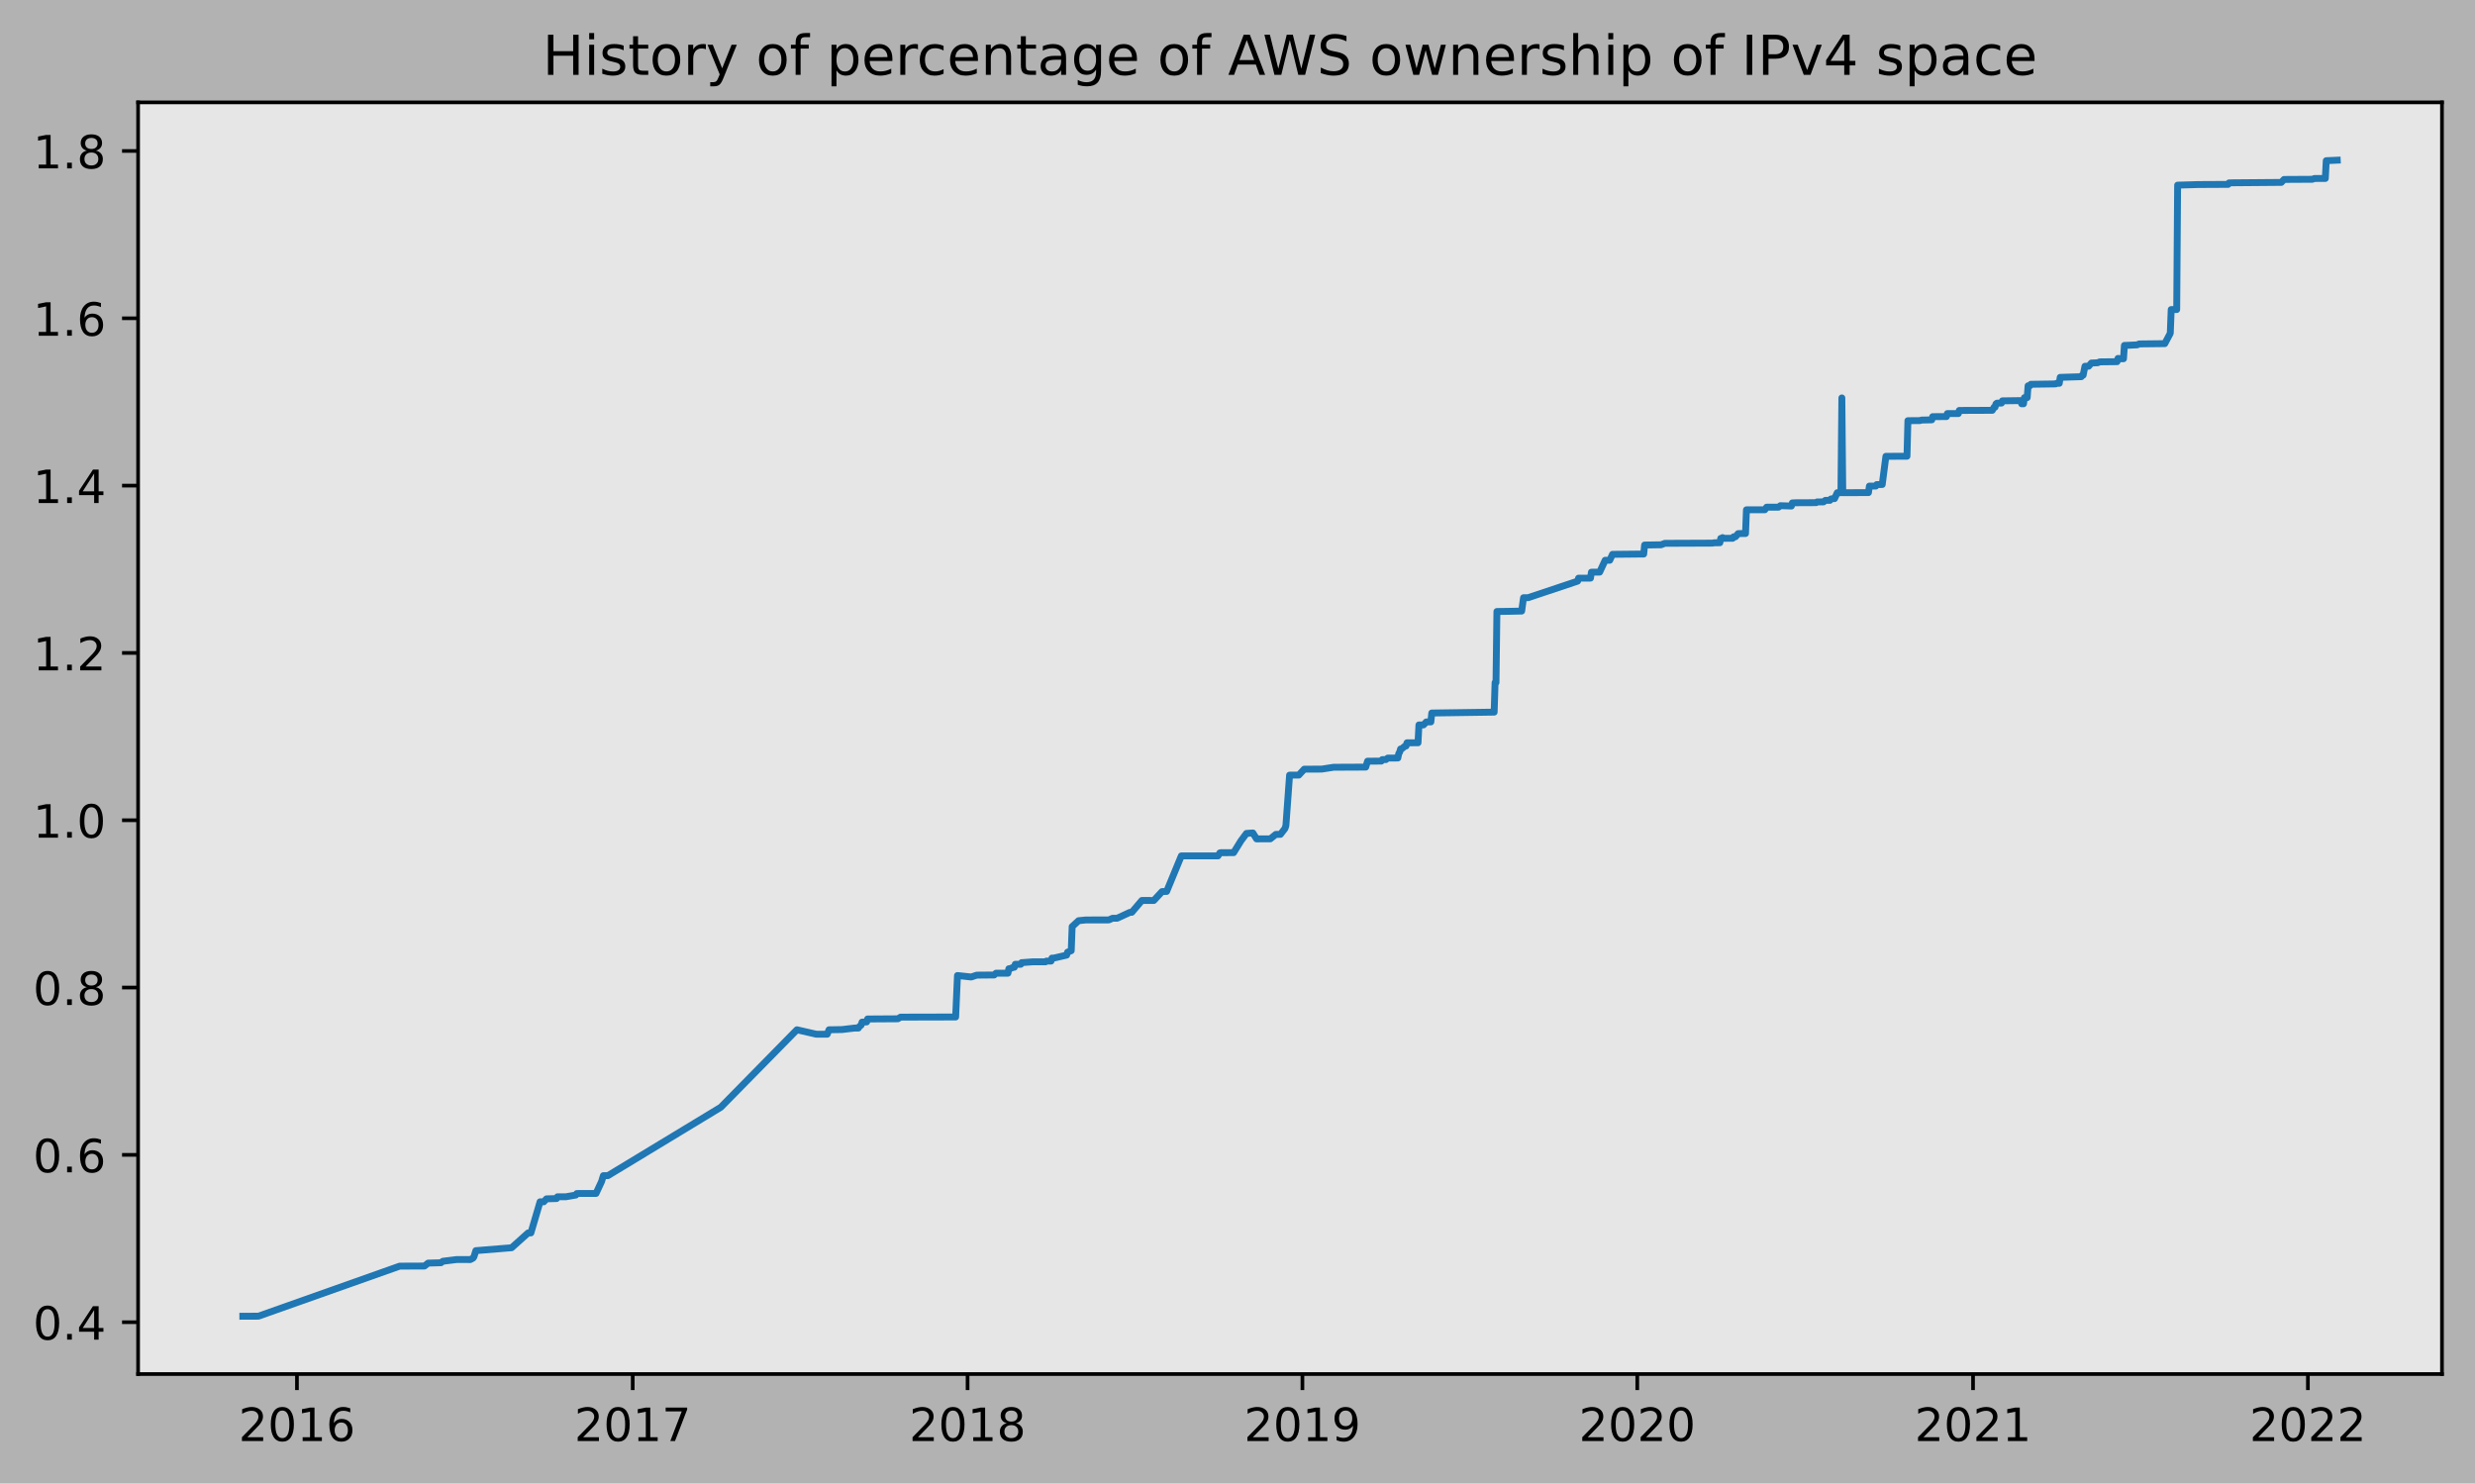
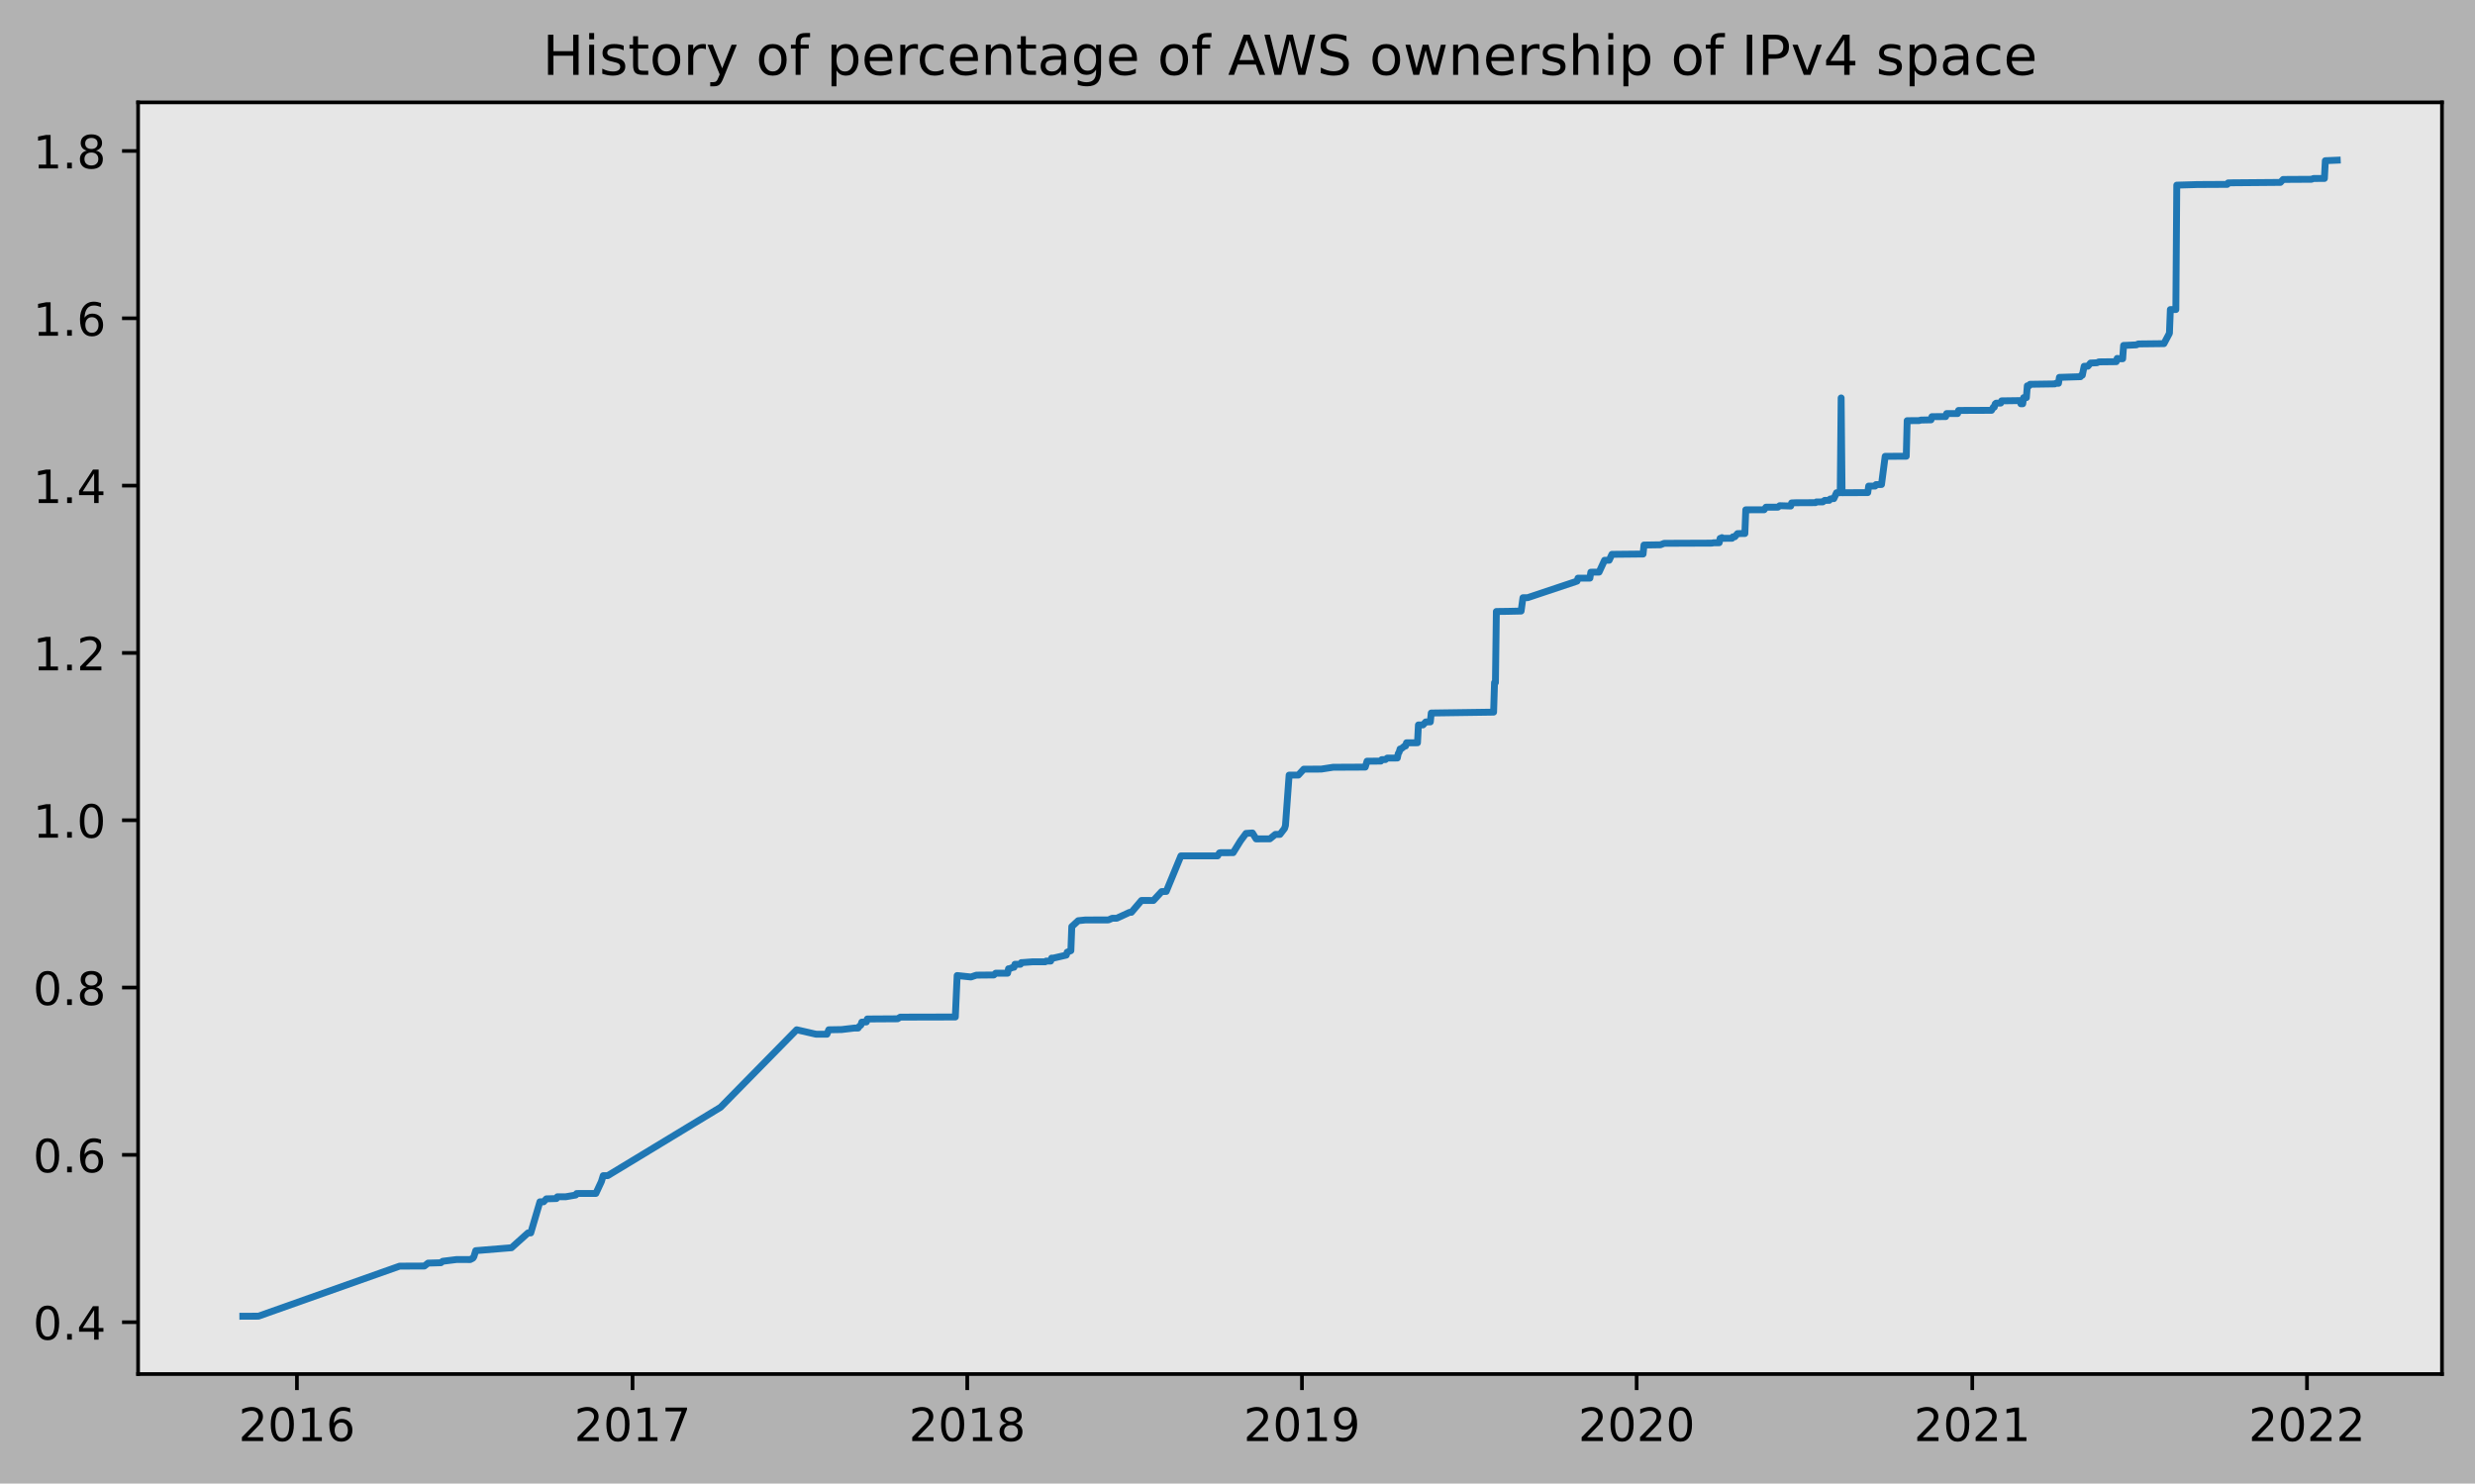
<svg xmlns="http://www.w3.org/2000/svg" xmlns:xlink="http://www.w3.org/1999/xlink" height="323.396pt" version="1.1" viewBox="0 0 539.503 323.396" width="539.503pt">
  <defs>
    <style type="text/css">
*{stroke-linecap:butt;stroke-linejoin:round;}
  </style>
  </defs>
  <g id="figure_1">
    <g id="patch_1">
      <path d="M 0 323.396  L 539.503 323.396  L 539.503 0  L 0 0  z " style="fill:#b2b2b2;" />
    </g>
    <g id="axes_1">
      <g id="patch_2">
        <path d="M 30.103 299.518  L 532.303 299.518  L 532.303 22.318  L 30.103 22.318  z " style="fill:#e6e6e6;" />
      </g>
      <g id="matplotlib.axis_1">
        <g id="xtick_1">
          <g id="line2d_1">
            <defs>
-               <path d="M 0 0  L 0 3.5  " id="m116f897935" style="stroke:#000000;stroke-width:0.8;" />
-             </defs>
-             <g>
-               <use style="stroke:#000000;stroke-width:0.8;" x="64.729" xlink:href="#m116f897935" y="299.518" />
+               <path d="M 0 0  L 0 3.5  " id="m116af96e5c" style="stroke:#000000;stroke-width:0.8;" />
+             </defs>
+             <g>
+               <use style="stroke:#000000;stroke-width:0.8;" x="64.724" xlink:href="#m116af96e5c" y="299.518" />
            </g>
          </g>
          <g id="text_1">
            <defs>
              <path d="M 19.188 8.297  L 53.609 8.297  L 53.609 0  L 7.328 0  L 7.328 8.297  Q 12.938 14.109 22.625 23.891  Q 32.328 33.688 34.812 36.531  Q 39.547 41.844 41.422 45.531  Q 43.312 49.219 43.312 52.781  Q 43.312 58.594 39.234 62.25  Q 35.156 65.922 28.609 65.922  Q 23.969 65.922 18.812 64.312  Q 13.672 62.703 7.812 59.422  L 7.812 69.391  Q 13.766 71.781 18.938 73  Q 24.125 74.219 28.422 74.219  Q 39.75 74.219 46.484 68.547  Q 53.219 62.891 53.219 53.422  Q 53.219 48.922 51.531 44.891  Q 49.859 40.875 45.406 35.406  Q 44.188 33.984 37.641 27.219  Q 31.109 20.453 19.188 8.297  z " id="DejaVuSans-50" />
              <path d="M 31.781 66.406  Q 24.172 66.406 20.328 58.906  Q 16.5 51.422 16.5 36.375  Q 16.5 21.391 20.328 13.891  Q 24.172 6.391 31.781 6.391  Q 39.453 6.391 43.281 13.891  Q 47.125 21.391 47.125 36.375  Q 47.125 51.422 43.281 58.906  Q 39.453 66.406 31.781 66.406  z M 31.781 74.219  Q 44.047 74.219 50.516 64.516  Q 56.984 54.828 56.984 36.375  Q 56.984 17.969 50.516 8.266  Q 44.047 -1.422 31.781 -1.422  Q 19.531 -1.422 13.062 8.266  Q 6.594 17.969 6.594 36.375  Q 6.594 54.828 13.062 64.516  Q 19.531 74.219 31.781 74.219  z " id="DejaVuSans-48" />
              <path d="M 12.406 8.297  L 28.516 8.297  L 28.516 63.922  L 10.984 60.406  L 10.984 69.391  L 28.422 72.906  L 38.281 72.906  L 38.281 8.297  L 54.391 8.297  L 54.391 0  L 12.406 0  z " id="DejaVuSans-49" />
              <path d="M 33.016 40.375  Q 26.375 40.375 22.484 35.828  Q 18.609 31.297 18.609 23.391  Q 18.609 15.531 22.484 10.953  Q 26.375 6.391 33.016 6.391  Q 39.656 6.391 43.531 10.953  Q 47.406 15.531 47.406 23.391  Q 47.406 31.297 43.531 35.828  Q 39.656 40.375 33.016 40.375  z M 52.594 71.297  L 52.594 62.312  Q 48.875 64.062 45.094 64.984  Q 41.312 65.922 37.594 65.922  Q 27.828 65.922 22.672 59.328  Q 17.531 52.734 16.797 39.406  Q 19.672 43.656 24.016 45.922  Q 28.375 48.188 33.594 48.188  Q 44.578 48.188 50.953 41.516  Q 57.328 34.859 57.328 23.391  Q 57.328 12.156 50.688 5.359  Q 44.047 -1.422 33.016 -1.422  Q 20.359 -1.422 13.672 8.266  Q 6.984 17.969 6.984 36.375  Q 6.984 53.656 15.188 63.938  Q 23.391 74.219 37.203 74.219  Q 40.922 74.219 44.703 73.484  Q 48.484 72.75 52.594 71.297  z " id="DejaVuSans-54" />
            </defs>
-             <g transform="translate(52.00399 314.1166)scale(0.1 -0.1)">
+             <g transform="translate(51.99882 314.1166)scale(0.1 -0.1)">
              <use xlink:href="#DejaVuSans-50" />
              <use x="63.623" xlink:href="#DejaVuSans-48" />
              <use x="127.246" xlink:href="#DejaVuSans-49" />
              <use x="190.869" xlink:href="#DejaVuSans-54" />
            </g>
          </g>
        </g>
        <g id="xtick_2">
          <g id="line2d_2">
            <g>
-               <use style="stroke:#000000;stroke-width:0.8;" x="137.92" xlink:href="#m116f897935" y="299.518" />
+               <use style="stroke:#000000;stroke-width:0.8;" x="137.883" xlink:href="#m116af96e5c" y="299.518" />
            </g>
          </g>
          <g id="text_2">
            <defs>
              <path d="M 8.203 72.906  L 55.078 72.906  L 55.078 68.703  L 28.609 0  L 18.312 0  L 43.219 64.594  L 8.203 64.594  z " id="DejaVuSans-55" />
            </defs>
-             <g transform="translate(125.1952 314.1166)scale(0.1 -0.1)">
+             <g transform="translate(125.158 314.1166)scale(0.1 -0.1)">
              <use xlink:href="#DejaVuSans-50" />
              <use x="63.623" xlink:href="#DejaVuSans-48" />
              <use x="127.246" xlink:href="#DejaVuSans-49" />
              <use x="190.869" xlink:href="#DejaVuSans-55" />
            </g>
          </g>
        </g>
        <g id="xtick_3">
          <g id="line2d_3">
            <g>
-               <use style="stroke:#000000;stroke-width:0.8;" x="210.912" xlink:href="#m116f897935" y="299.518" />
+               <use style="stroke:#000000;stroke-width:0.8;" x="210.842" xlink:href="#m116af96e5c" y="299.518" />
            </g>
          </g>
          <g id="text_3">
            <defs>
              <path d="M 31.781 34.625  Q 24.75 34.625 20.719 30.859  Q 16.703 27.094 16.703 20.516  Q 16.703 13.922 20.719 10.156  Q 24.75 6.391 31.781 6.391  Q 38.812 6.391 42.859 10.172  Q 46.922 13.969 46.922 20.516  Q 46.922 27.094 42.891 30.859  Q 38.875 34.625 31.781 34.625  z M 21.922 38.812  Q 15.578 40.375 12.031 44.719  Q 8.5 49.078 8.5 55.328  Q 8.5 64.062 14.719 69.141  Q 20.953 74.219 31.781 74.219  Q 42.672 74.219 48.875 69.141  Q 55.078 64.062 55.078 55.328  Q 55.078 49.078 51.531 44.719  Q 48 40.375 41.703 38.812  Q 48.828 37.156 52.797 32.312  Q 56.781 27.484 56.781 20.516  Q 56.781 9.906 50.312 4.234  Q 43.844 -1.422 31.781 -1.422  Q 19.734 -1.422 13.25 4.234  Q 6.781 9.906 6.781 20.516  Q 6.781 27.484 10.781 32.312  Q 14.797 37.156 21.922 38.812  z M 18.312 54.391  Q 18.312 48.734 21.844 45.562  Q 25.391 42.391 31.781 42.391  Q 38.141 42.391 41.719 45.562  Q 45.312 48.734 45.312 54.391  Q 45.312 60.062 41.719 63.234  Q 38.141 66.406 31.781 66.406  Q 25.391 66.406 21.844 63.234  Q 18.312 60.062 18.312 54.391  z " id="DejaVuSans-56" />
            </defs>
-             <g transform="translate(198.1865 314.1166)scale(0.1 -0.1)">
+             <g transform="translate(198.1174 314.1166)scale(0.1 -0.1)">
              <use xlink:href="#DejaVuSans-50" />
              <use x="63.623" xlink:href="#DejaVuSans-48" />
              <use x="127.246" xlink:href="#DejaVuSans-49" />
              <use x="190.869" xlink:href="#DejaVuSans-56" />
            </g>
          </g>
        </g>
        <g id="xtick_4">
          <g id="line2d_4">
            <g>
-               <use style="stroke:#000000;stroke-width:0.8;" x="283.903" xlink:href="#m116f897935" y="299.518" />
+               <use style="stroke:#000000;stroke-width:0.8;" x="283.802" xlink:href="#m116af96e5c" y="299.518" />
            </g>
          </g>
          <g id="text_4">
            <defs>
              <path d="M 10.984 1.516  L 10.984 10.5  Q 14.703 8.734 18.5 7.812  Q 22.312 6.891 25.984 6.891  Q 35.75 6.891 40.891 13.453  Q 46.047 20.016 46.781 33.406  Q 43.953 29.203 39.594 26.953  Q 35.25 24.703 29.984 24.703  Q 19.047 24.703 12.672 31.312  Q 6.297 37.938 6.297 49.422  Q 6.297 60.641 12.938 67.422  Q 19.578 74.219 30.609 74.219  Q 43.266 74.219 49.922 64.516  Q 56.594 54.828 56.594 36.375  Q 56.594 19.141 48.406 8.859  Q 40.234 -1.422 26.422 -1.422  Q 22.703 -1.422 18.891 -0.688  Q 15.094 0.047 10.984 1.516  z M 30.609 32.422  Q 37.25 32.422 41.125 36.953  Q 45.016 41.5 45.016 49.422  Q 45.016 57.281 41.125 61.844  Q 37.25 66.406 30.609 66.406  Q 23.969 66.406 20.094 61.844  Q 16.219 57.281 16.219 49.422  Q 16.219 41.5 20.094 36.953  Q 23.969 32.422 30.609 32.422  z " id="DejaVuSans-57" />
            </defs>
-             <g transform="translate(271.1778 314.1166)scale(0.1 -0.1)">
+             <g transform="translate(271.0767 314.1166)scale(0.1 -0.1)">
              <use xlink:href="#DejaVuSans-50" />
              <use x="63.623" xlink:href="#DejaVuSans-48" />
              <use x="127.246" xlink:href="#DejaVuSans-49" />
              <use x="190.869" xlink:href="#DejaVuSans-57" />
            </g>
          </g>
        </g>
        <g id="xtick_5">
          <g id="line2d_5">
            <g>
-               <use style="stroke:#000000;stroke-width:0.8;" x="356.894" xlink:href="#m116f897935" y="299.518" />
+               <use style="stroke:#000000;stroke-width:0.8;" x="356.761" xlink:href="#m116af96e5c" y="299.518" />
            </g>
          </g>
          <g id="text_5">
-             <g transform="translate(344.1691 314.1166)scale(0.1 -0.1)">
+             <g transform="translate(344.036 314.1166)scale(0.1 -0.1)">
              <use xlink:href="#DejaVuSans-50" />
              <use x="63.623" xlink:href="#DejaVuSans-48" />
              <use x="127.246" xlink:href="#DejaVuSans-50" />
              <use x="190.869" xlink:href="#DejaVuSans-48" />
            </g>
          </g>
        </g>
        <g id="xtick_6">
          <g id="line2d_6">
            <g>
-               <use style="stroke:#000000;stroke-width:0.8;" x="430.085" xlink:href="#m116f897935" y="299.518" />
+               <use style="stroke:#000000;stroke-width:0.8;" x="429.92" xlink:href="#m116af96e5c" y="299.518" />
            </g>
          </g>
          <g id="text_6">
-             <g transform="translate(417.3603 314.1166)scale(0.1 -0.1)">
+             <g transform="translate(417.1952 314.1166)scale(0.1 -0.1)">
              <use xlink:href="#DejaVuSans-50" />
              <use x="63.623" xlink:href="#DejaVuSans-48" />
              <use x="127.246" xlink:href="#DejaVuSans-50" />
              <use x="190.869" xlink:href="#DejaVuSans-49" />
            </g>
          </g>
        </g>
        <g id="xtick_7">
          <g id="line2d_7">
            <g>
-               <use style="stroke:#000000;stroke-width:0.8;" x="503.077" xlink:href="#m116f897935" y="299.518" />
+               <use style="stroke:#000000;stroke-width:0.8;" x="502.88" xlink:href="#m116af96e5c" y="299.518" />
            </g>
          </g>
          <g id="text_7">
-             <g transform="translate(490.3516 314.1166)scale(0.1 -0.1)">
+             <g transform="translate(490.1545 314.1166)scale(0.1 -0.1)">
              <use xlink:href="#DejaVuSans-50" />
              <use x="63.623" xlink:href="#DejaVuSans-48" />
              <use x="127.246" xlink:href="#DejaVuSans-50" />
              <use x="190.869" xlink:href="#DejaVuSans-50" />
            </g>
          </g>
        </g>
      </g>
      <g id="matplotlib.axis_2">
        <g id="ytick_1">
          <g id="line2d_8">
            <defs>
-               <path d="M 0 0  L -3.5 0  " id="m9286a650ce" style="stroke:#000000;stroke-width:0.8;" />
-             </defs>
-             <g>
-               <use style="stroke:#000000;stroke-width:0.8;" x="30.103" xlink:href="#m9286a650ce" y="288.216" />
+               <path d="M 0 0  L -3.5 0  " id="mcc2d90213b" style="stroke:#000000;stroke-width:0.8;" />
+             </defs>
+             <g>
+               <use style="stroke:#000000;stroke-width:0.8;" x="30.103" xlink:href="#mcc2d90213b" y="288.216" />
            </g>
          </g>
          <g id="text_8">
            <defs>
              <path d="M 10.688 12.406  L 21 12.406  L 21 0  L 10.688 0  z " id="DejaVuSans-46" />
              <path d="M 37.797 64.312  L 12.891 25.391  L 37.797 25.391  z M 35.203 72.906  L 47.609 72.906  L 47.609 25.391  L 58.016 25.391  L 58.016 17.188  L 47.609 17.188  L 47.609 0  L 37.797 0  L 37.797 17.188  L 4.891 17.188  L 4.891 26.703  z " id="DejaVuSans-52" />
            </defs>
            <g transform="translate(7.2 292.0153)scale(0.1 -0.1)">
              <use xlink:href="#DejaVuSans-48" />
              <use x="63.623" xlink:href="#DejaVuSans-46" />
              <use x="95.41" xlink:href="#DejaVuSans-52" />
            </g>
          </g>
        </g>
        <g id="ytick_2">
          <g id="line2d_9">
            <g>
-               <use style="stroke:#000000;stroke-width:0.8;" x="30.103" xlink:href="#m9286a650ce" y="251.744" />
+               <use style="stroke:#000000;stroke-width:0.8;" x="30.103" xlink:href="#mcc2d90213b" y="251.744" />
            </g>
          </g>
          <g id="text_9">
-             <g transform="translate(7.2 255.5428)scale(0.1 -0.1)">
+             <g transform="translate(7.2 255.5429)scale(0.1 -0.1)">
              <use xlink:href="#DejaVuSans-48" />
              <use x="63.623" xlink:href="#DejaVuSans-46" />
              <use x="95.41" xlink:href="#DejaVuSans-54" />
            </g>
          </g>
        </g>
        <g id="ytick_3">
          <g id="line2d_10">
            <g>
-               <use style="stroke:#000000;stroke-width:0.8;" x="30.103" xlink:href="#m9286a650ce" y="215.271" />
+               <use style="stroke:#000000;stroke-width:0.8;" x="30.103" xlink:href="#mcc2d90213b" y="215.271" />
            </g>
          </g>
          <g id="text_10">
-             <g transform="translate(7.2 219.0702)scale(0.1 -0.1)">
+             <g transform="translate(7.2 219.0706)scale(0.1 -0.1)">
              <use xlink:href="#DejaVuSans-48" />
              <use x="63.623" xlink:href="#DejaVuSans-46" />
              <use x="95.41" xlink:href="#DejaVuSans-56" />
            </g>
          </g>
        </g>
        <g id="ytick_4">
          <g id="line2d_11">
            <g>
-               <use style="stroke:#000000;stroke-width:0.8;" x="30.103" xlink:href="#m9286a650ce" y="178.798" />
+               <use style="stroke:#000000;stroke-width:0.8;" x="30.103" xlink:href="#mcc2d90213b" y="178.799" />
            </g>
          </g>
          <g id="text_11">
-             <g transform="translate(7.2 182.5976)scale(0.1 -0.1)">
+             <g transform="translate(7.2 182.5982)scale(0.1 -0.1)">
              <use xlink:href="#DejaVuSans-49" />
              <use x="63.623" xlink:href="#DejaVuSans-46" />
              <use x="95.41" xlink:href="#DejaVuSans-48" />
            </g>
          </g>
        </g>
        <g id="ytick_5">
          <g id="line2d_12">
            <g>
-               <use style="stroke:#000000;stroke-width:0.8;" x="30.103" xlink:href="#m9286a650ce" y="142.326" />
+               <use style="stroke:#000000;stroke-width:0.8;" x="30.103" xlink:href="#mcc2d90213b" y="142.327" />
            </g>
          </g>
          <g id="text_12">
-             <g transform="translate(7.2 146.1251)scale(0.1 -0.1)">
+             <g transform="translate(7.2 146.1258)scale(0.1 -0.1)">
              <use xlink:href="#DejaVuSans-49" />
              <use x="63.623" xlink:href="#DejaVuSans-46" />
              <use x="95.41" xlink:href="#DejaVuSans-50" />
            </g>
          </g>
        </g>
        <g id="ytick_6">
          <g id="line2d_13">
            <g>
-               <use style="stroke:#000000;stroke-width:0.8;" x="30.103" xlink:href="#m9286a650ce" y="105.853" />
+               <use style="stroke:#000000;stroke-width:0.8;" x="30.103" xlink:href="#mcc2d90213b" y="105.854" />
            </g>
          </g>
          <g id="text_13">
-             <g transform="translate(7.2 109.6525)scale(0.1 -0.1)">
+             <g transform="translate(7.2 109.6534)scale(0.1 -0.1)">
              <use xlink:href="#DejaVuSans-49" />
              <use x="63.623" xlink:href="#DejaVuSans-46" />
              <use x="95.41" xlink:href="#DejaVuSans-52" />
            </g>
          </g>
        </g>
        <g id="ytick_7">
          <g id="line2d_14">
            <g>
-               <use style="stroke:#000000;stroke-width:0.8;" x="30.103" xlink:href="#m9286a650ce" y="69.381" />
+               <use style="stroke:#000000;stroke-width:0.8;" x="30.103" xlink:href="#mcc2d90213b" y="69.382" />
            </g>
          </g>
          <g id="text_14">
-             <g transform="translate(7.2 73.17994)scale(0.1 -0.1)">
+             <g transform="translate(7.2 73.18103)scale(0.1 -0.1)">
              <use xlink:href="#DejaVuSans-49" />
              <use x="63.623" xlink:href="#DejaVuSans-46" />
              <use x="95.41" xlink:href="#DejaVuSans-54" />
            </g>
          </g>
        </g>
        <g id="ytick_8">
          <g id="line2d_15">
            <g>
-               <use style="stroke:#000000;stroke-width:0.8;" x="30.103" xlink:href="#m9286a650ce" y="32.908" />
+               <use style="stroke:#000000;stroke-width:0.8;" x="30.103" xlink:href="#mcc2d90213b" y="32.909" />
            </g>
          </g>
          <g id="text_15">
-             <g transform="translate(7.2 36.70738)scale(0.1 -0.1)">
+             <g transform="translate(7.2 36.70865)scale(0.1 -0.1)">
              <use xlink:href="#DejaVuSans-49" />
              <use x="63.623" xlink:href="#DejaVuSans-46" />
              <use x="95.41" xlink:href="#DejaVuSans-56" />
            </g>
          </g>
        </g>
      </g>
      <g id="line2d_16">
-         <path clip-path="url(#p55eb46fde9)" d="M 52.93 286.918  L 56.33 286.904  L 87.126 275.995  L 92.526 275.972  L 93.326 275.336  L 96.125 275.255  L 96.525 274.934  L 99.525 274.559  L 102.524 274.562  L 103.124 274.239  L 103.324 273.916  L 103.724 272.62  L 111.523 271.985  L 115.123 268.756  L 115.723 268.753  L 117.723 261.974  L 118.523 261.974  L 119.122 261.328  L 121.322 261.264  L 121.522 260.878  L 123.322 260.878  L 125.522 260.498  L 125.722 260.176  L 126.122 260.16  L 129.921 260.149  L 131.121 257.567  L 131.521 256.275  L 132.521 256.265  L 157.118 241.364  L 173.716 224.47  L 177.915 225.435  L 180.315 225.442  L 180.715 224.473  L 183.515 224.426  L 186.314 224.096  L 187.114 224.096  L 187.314 223.773  L 187.714 223.45  L 187.914 222.805  L 188.914 222.764  L 189.114 222.119  L 195.713 222.077  L 196.313 221.714  L 208.312 221.684  L 208.712 212.645  L 211.711 212.968  L 212.911 212.563  L 216.711 212.528  L 217.111 212.139  L 219.71 212.14  L 219.91 211.172  L 220.11 211.169  L 220.91 210.845  L 221.11 210.844  L 221.31 210.198  L 222.51 210.197  L 222.71 209.827  L 222.91 209.826  L 225.11 209.66  L 227.909 209.659  L 228.109 209.498  L 229.109 209.497  L 229.309 208.851  L 229.709 208.846  L 232.509 208.2  L 232.709 207.554  L 233.509 207.232  L 233.709 201.986  L 235.109 200.695  L 236.708 200.533  L 241.708 200.527  L 242.508 200.164  L 243.508 200.164  L 246.307 198.872  L 246.707 198.869  L 248.907 196.285  L 251.507 196.289  L 253.306 194.346  L 254.306 194.32  L 257.506 186.57  L 265.505 186.566  L 265.905 185.92  L 266.105 185.869  L 268.905 185.866  L 270.504 183.283  L 271.704 181.669  L 273.104 181.572  L 273.904 182.863  L 276.904 182.852  L 278.103 181.883  L 279.103 181.882  L 280.103 180.591  L 280.303 179.94  L 281.103 168.965  L 283.103 168.96  L 284.303 167.663  L 288.102 167.652  L 290.702 167.248  L 297.701 167.216  L 298.101 165.923  L 301.101 165.909  L 301.301 165.586  L 302.101 165.575  L 302.501 165.252  L 304.7 165.234  L 304.9 164.266  L 305.1 163.943  L 305.3 163.262  L 305.5 163.261  L 306.3 162.615  L 306.5 162.615  L 306.7 161.916  L 309.1 161.912  L 309.3 158.023  L 310.3 158.017  L 310.9 157.37  L 311.899 157.364  L 312.099 155.425  L 325.698 155.23  L 325.898 148.789  L 326.098 148.789  L 326.298 133.294  L 328.697 133.265  L 331.697 133.199  L 332.097 130.294  L 333.097 130.288  L 343.896 126.676  L 344.096 126.03  L 346.695 126.02  L 346.895 124.729  L 348.695 124.712  L 349.895 122.129  L 350.895 122.128  L 351.495 120.837  L 357.094 120.779  L 358.294 120.774  L 358.494 118.808  L 362.093 118.752  L 362.893 118.435  L 373.292 118.392  L 373.692 118.311  L 374.892 118.306  L 375.092 117.358  L 375.292 117.358  L 375.492 117.189  L 375.692 117.347  L 377.692 117.335  L 377.892 117.013  L 378.292 117.012  L 378.891 116.314  L 380.491 116.298  L 380.691 111.13  L 384.691 111.121  L 385.091 110.556  L 387.69 110.554  L 388.09 110.231  L 390.49 110.307  L 390.69 109.626  L 391.49 109.592  L 395.889 109.571  L 396.089 109.409  L 397.489 109.403  L 397.889 109.072  L 398.889 109.068  L 399.089 108.775  L 399.489 108.695  L 399.889 108.695  L 400.489 107.403  L 401.289 107.403  L 401.489 86.742  L 401.689 107.402  L 407.288 107.378  L 407.488 105.958  L 408.888 105.957  L 409.088 105.633  L 410.288 105.615  L 411.088 99.472  L 415.687 99.449  L 415.887 91.701  L 418.487 91.679  L 418.887 91.564  L 421.086 91.517  L 421.286 90.821  L 424.286 90.809  L 424.486 90.152  L 426.886 90.148  L 427.086 89.47  L 434.285 89.44  L 434.685 88.749  L 434.885 88.749  L 435.085 88.047  L 435.285 87.883  L 436.285 87.864  L 436.485 87.38  L 440.484 87.325  L 440.684 88.021  L 441.084 88.018  L 441.284 86.679  L 441.884 86.679  L 442.084 84.097  L 442.484 84.094  L 442.684 83.767  L 448.083 83.688  L 448.283 83.559  L 448.883 83.558  L 449.083 82.256  L 453.683 82.113  L 453.882 81.789  L 454.082 81.788  L 454.482 79.841  L 455.282 79.831  L 455.882 79.135  L 457.282 79.073  L 457.682 78.88  L 461.482 78.838  L 461.682 78.127  L 462.281 78.205  L 462.881 78.2  L 463.081 75.294  L 463.681 75.276  L 465.881 75.173  L 466.281 74.971  L 471.88 74.906  L 473.08 72.642  L 473.28 67.477  L 474.48 67.476  L 474.68 40.358  L 478.28 40.254  L 479.079 40.226  L 484.679 40.196  L 485.679 40.194  L 485.879 39.871  L 486.879 39.845  L 496.677 39.765  L 497.277 39.761  L 497.877 39.116  L 504.076 39.08  L 504.476 38.909  L 506.876 38.901  L 507.076 35.027  L 509.476 34.918  L 509.476 34.918  " style="fill:none;stroke:#1f77b4;stroke-linecap:square;stroke-width:1.5;" />
+         <path clip-path="url(#pf4baca021c)" d="M 52.93 286.918  L 56.329 286.904  L 87.111 275.996  L 92.508 275.972  L 93.308 275.336  L 96.106 275.255  L 96.506 274.934  L 99.504 274.559  L 102.503 274.562  L 103.102 274.239  L 103.302 273.916  L 103.702 272.62  L 111.498 271.985  L 115.096 268.756  L 115.695 268.753  L 117.694 261.974  L 118.494 261.974  L 119.094 261.328  L 121.292 261.264  L 121.492 260.878  L 123.291 260.878  L 125.49 260.499  L 125.69 260.176  L 126.09 260.161  L 129.887 260.149  L 131.087 257.567  L 131.487 256.276  L 132.486 256.265  L 157.072 241.364  L 173.663 224.471  L 177.861 225.435  L 180.259 225.442  L 180.659 224.474  L 183.458 224.426  L 186.256 224.096  L 187.056 224.096  L 187.256 223.773  L 187.655 223.451  L 187.855 222.805  L 188.855 222.765  L 189.055 222.119  L 195.651 222.077  L 196.25 221.714  L 208.244 221.684  L 208.644 212.645  L 211.642 212.968  L 212.841 212.563  L 216.639 212.528  L 217.039 212.14  L 219.637 212.141  L 219.837 211.172  L 220.037 211.17  L 220.837 210.845  L 221.037 210.844  L 221.237 210.199  L 222.436 210.197  L 222.636 209.828  L 222.836 209.826  L 225.034 209.661  L 227.833 209.66  L 228.033 209.498  L 229.032 209.497  L 229.232 208.851  L 229.632 208.846  L 232.43 208.2  L 232.63 207.555  L 233.43 207.232  L 233.63 201.986  L 235.029 200.695  L 236.628 200.534  L 241.625 200.527  L 242.425 200.164  L 243.424 200.164  L 246.223 198.873  L 246.622 198.869  L 248.821 196.285  L 251.42 196.289  L 253.219 194.347  L 254.218 194.32  L 257.416 186.57  L 265.412 186.566  L 265.812 185.92  L 266.012 185.87  L 268.81 185.866  L 270.409 183.284  L 271.608 181.67  L 273.008 181.573  L 273.807 182.864  L 276.806 182.852  L 278.005 181.884  L 279.004 181.883  L 280.004 180.591  L 280.204 179.941  L 281.003 168.965  L 283.002 168.96  L 284.201 167.664  L 287.999 167.652  L 290.598 167.249  L 297.594 167.216  L 297.994 165.924  L 300.992 165.909  L 301.192 165.587  L 301.992 165.575  L 302.391 165.253  L 304.59 165.235  L 304.79 164.266  L 304.99 163.944  L 305.19 163.263  L 305.39 163.261  L 306.189 162.616  L 306.389 162.616  L 306.589 161.916  L 308.988 161.913  L 309.188 158.024  L 310.187 158.017  L 310.787 157.37  L 311.786 157.365  L 311.986 155.425  L 325.578 155.231  L 325.778 148.79  L 325.978 148.79  L 326.178 133.295  L 328.577 133.265  L 331.575 133.2  L 331.975 130.295  L 332.974 130.288  L 343.768 126.677  L 343.968 126.031  L 346.567 126.021  L 346.767 124.73  L 348.566 124.712  L 349.765 122.13  L 350.764 122.129  L 351.364 120.837  L 356.961 120.78  L 358.16 120.775  L 358.36 118.809  L 361.958 118.753  L 362.758 118.435  L 373.152 118.393  L 373.552 118.312  L 374.751 118.307  L 374.951 117.359  L 375.151 117.359  L 375.351 117.189  L 375.551 117.348  L 377.549 117.335  L 377.749 117.014  L 378.149 117.013  L 378.749 116.315  L 380.348 116.298  L 380.548 111.131  L 384.546 111.122  L 384.945 110.557  L 387.544 110.555  L 387.944 110.232  L 390.342 110.308  L 390.542 109.627  L 391.342 109.593  L 395.739 109.571  L 395.939 109.41  L 397.338 109.404  L 397.738 109.073  L 398.738 109.069  L 398.937 108.776  L 399.337 108.696  L 399.737 108.696  L 400.337 107.404  L 401.136 107.404  L 401.336 86.743  L 401.536 107.403  L 407.133 107.378  L 407.333 105.958  L 408.732 105.958  L 408.932 105.634  L 410.131 105.616  L 410.931 99.473  L 415.528 99.45  L 415.728 91.702  L 418.327 91.68  L 418.726 91.565  L 420.925 91.518  L 421.125 90.822  L 424.123 90.81  L 424.323 90.153  L 426.722 90.149  L 426.922 89.471  L 434.118 89.441  L 434.518 88.75  L 434.718 88.75  L 434.917 88.048  L 435.117 87.884  L 436.117 87.865  L 436.317 87.381  L 440.314 87.326  L 440.514 88.021  L 440.914 88.019  L 441.114 86.68  L 441.714 86.68  L 441.914 84.098  L 442.313 84.095  L 442.513 83.768  L 447.91 83.689  L 448.11 83.56  L 448.71 83.559  L 448.91 82.257  L 453.507 82.114  L 453.707 81.79  L 453.907 81.789  L 454.307 79.842  L 455.106 79.832  L 455.706 79.136  L 457.105 79.074  L 457.505 78.881  L 461.303 78.839  L 461.503 78.128  L 462.102 78.206  L 462.702 78.201  L 462.902 75.295  L 463.501 75.277  L 465.7 75.174  L 466.1 74.972  L 471.697 74.907  L 472.896 72.643  L 473.096 67.478  L 474.295 67.477  L 474.495 40.359  L 478.093 40.255  L 478.893 40.227  L 484.49 40.197  L 485.489 40.195  L 485.689 39.873  L 486.689 39.846  L 496.483 39.766  L 497.083 39.763  L 497.682 39.117  L 503.879 39.081  L 504.279 38.91  L 506.677 38.902  L 506.877 35.028  L 509.476 34.918  L 509.476 34.918  " style="fill:none;stroke:#1f77b4;stroke-linecap:square;stroke-width:1.5;" />
      </g>
      <g id="patch_3">
        <path d="M 30.103 299.518  L 30.103 22.318  " style="fill:none;stroke:#000000;stroke-linecap:square;stroke-linejoin:miter;stroke-width:0.8;" />
      </g>
      <g id="patch_4">
        <path d="M 532.303 299.518  L 532.303 22.318  " style="fill:none;stroke:#000000;stroke-linecap:square;stroke-linejoin:miter;stroke-width:0.8;" />
      </g>
      <g id="patch_5">
        <path d="M 30.103 299.518  L 532.303 299.518  " style="fill:none;stroke:#000000;stroke-linecap:square;stroke-linejoin:miter;stroke-width:0.8;" />
      </g>
      <g id="patch_6">
        <path d="M 30.103 22.318  L 532.303 22.318  " style="fill:none;stroke:#000000;stroke-linecap:square;stroke-linejoin:miter;stroke-width:0.8;" />
      </g>
      <g id="text_16">
        <defs>
          <path d="M 9.812 72.906  L 19.672 72.906  L 19.672 43.016  L 55.516 43.016  L 55.516 72.906  L 65.375 72.906  L 65.375 0  L 55.516 0  L 55.516 34.719  L 19.672 34.719  L 19.672 0  L 9.812 0  z " id="DejaVuSans-72" />
          <path d="M 9.422 54.688  L 18.406 54.688  L 18.406 0  L 9.422 0  z M 9.422 75.984  L 18.406 75.984  L 18.406 64.594  L 9.422 64.594  z " id="DejaVuSans-105" />
          <path d="M 44.281 53.078  L 44.281 44.578  Q 40.484 46.531 36.375 47.5  Q 32.281 48.484 27.875 48.484  Q 21.188 48.484 17.844 46.438  Q 14.5 44.391 14.5 40.281  Q 14.5 37.156 16.891 35.375  Q 19.281 33.594 26.516 31.984  L 29.594 31.297  Q 39.156 29.25 43.188 25.516  Q 47.219 21.781 47.219 15.094  Q 47.219 7.469 41.188 3.016  Q 35.156 -1.422 24.609 -1.422  Q 20.219 -1.422 15.453 -0.562  Q 10.688 0.297 5.422 2  L 5.422 11.281  Q 10.406 8.688 15.234 7.391  Q 20.062 6.109 24.812 6.109  Q 31.156 6.109 34.562 8.281  Q 37.984 10.453 37.984 14.406  Q 37.984 18.062 35.516 20.016  Q 33.062 21.969 24.703 23.781  L 21.578 24.516  Q 13.234 26.266 9.516 29.906  Q 5.812 33.547 5.812 39.891  Q 5.812 47.609 11.281 51.797  Q 16.75 56 26.812 56  Q 31.781 56 36.172 55.266  Q 40.578 54.547 44.281 53.078  z " id="DejaVuSans-115" />
          <path d="M 18.312 70.219  L 18.312 54.688  L 36.812 54.688  L 36.812 47.703  L 18.312 47.703  L 18.312 18.016  Q 18.312 11.328 20.141 9.422  Q 21.969 7.516 27.594 7.516  L 36.812 7.516  L 36.812 0  L 27.594 0  Q 17.188 0 13.234 3.875  Q 9.281 7.766 9.281 18.016  L 9.281 47.703  L 2.688 47.703  L 2.688 54.688  L 9.281 54.688  L 9.281 70.219  z " id="DejaVuSans-116" />
          <path d="M 30.609 48.391  Q 23.391 48.391 19.188 42.75  Q 14.984 37.109 14.984 27.297  Q 14.984 17.484 19.156 11.844  Q 23.344 6.203 30.609 6.203  Q 37.797 6.203 41.984 11.859  Q 46.188 17.531 46.188 27.297  Q 46.188 37.016 41.984 42.703  Q 37.797 48.391 30.609 48.391  z M 30.609 56  Q 42.328 56 49.016 48.375  Q 55.719 40.766 55.719 27.297  Q 55.719 13.875 49.016 6.219  Q 42.328 -1.422 30.609 -1.422  Q 18.844 -1.422 12.172 6.219  Q 5.516 13.875 5.516 27.297  Q 5.516 40.766 12.172 48.375  Q 18.844 56 30.609 56  z " id="DejaVuSans-111" />
          <path d="M 41.109 46.297  Q 39.594 47.172 37.812 47.578  Q 36.031 48 33.891 48  Q 26.266 48 22.188 43.047  Q 18.109 38.094 18.109 28.812  L 18.109 0  L 9.078 0  L 9.078 54.688  L 18.109 54.688  L 18.109 46.188  Q 20.953 51.172 25.484 53.578  Q 30.031 56 36.531 56  Q 37.453 56 38.578 55.875  Q 39.703 55.766 41.062 55.516  z " id="DejaVuSans-114" />
          <path d="M 32.172 -5.078  Q 28.375 -14.844 24.75 -17.812  Q 21.141 -20.797 15.094 -20.797  L 7.906 -20.797  L 7.906 -13.281  L 13.188 -13.281  Q 16.891 -13.281 18.938 -11.516  Q 21 -9.766 23.484 -3.219  L 25.094 0.875  L 2.984 54.688  L 12.5 54.688  L 29.594 11.922  L 46.688 54.688  L 56.203 54.688  z " id="DejaVuSans-121" />
          <path id="DejaVuSans-32" />
          <path d="M 37.109 75.984  L 37.109 68.5  L 28.516 68.5  Q 23.688 68.5 21.797 66.547  Q 19.922 64.594 19.922 59.516  L 19.922 54.688  L 34.719 54.688  L 34.719 47.703  L 19.922 47.703  L 19.922 0  L 10.891 0  L 10.891 47.703  L 2.297 47.703  L 2.297 54.688  L 10.891 54.688  L 10.891 58.5  Q 10.891 67.625 15.141 71.797  Q 19.391 75.984 28.609 75.984  z " id="DejaVuSans-102" />
          <path d="M 18.109 8.203  L 18.109 -20.797  L 9.078 -20.797  L 9.078 54.688  L 18.109 54.688  L 18.109 46.391  Q 20.953 51.266 25.266 53.625  Q 29.594 56 35.594 56  Q 45.562 56 51.781 48.094  Q 58.016 40.188 58.016 27.297  Q 58.016 14.406 51.781 6.484  Q 45.562 -1.422 35.594 -1.422  Q 29.594 -1.422 25.266 0.953  Q 20.953 3.328 18.109 8.203  z M 48.688 27.297  Q 48.688 37.203 44.609 42.844  Q 40.531 48.484 33.406 48.484  Q 26.266 48.484 22.188 42.844  Q 18.109 37.203 18.109 27.297  Q 18.109 17.391 22.188 11.75  Q 26.266 6.109 33.406 6.109  Q 40.531 6.109 44.609 11.75  Q 48.688 17.391 48.688 27.297  z " id="DejaVuSans-112" />
          <path d="M 56.203 29.594  L 56.203 25.203  L 14.891 25.203  Q 15.484 15.922 20.484 11.062  Q 25.484 6.203 34.422 6.203  Q 39.594 6.203 44.453 7.469  Q 49.312 8.734 54.109 11.281  L 54.109 2.781  Q 49.266 0.734 44.188 -0.344  Q 39.109 -1.422 33.891 -1.422  Q 20.797 -1.422 13.156 6.188  Q 5.516 13.812 5.516 26.812  Q 5.516 40.234 12.766 48.109  Q 20.016 56 32.328 56  Q 43.359 56 49.781 48.891  Q 56.203 41.797 56.203 29.594  z M 47.219 32.234  Q 47.125 39.594 43.094 43.984  Q 39.062 48.391 32.422 48.391  Q 24.906 48.391 20.391 44.141  Q 15.875 39.891 15.188 32.172  z " id="DejaVuSans-101" />
          <path d="M 48.781 52.594  L 48.781 44.188  Q 44.969 46.297 41.141 47.344  Q 37.312 48.391 33.406 48.391  Q 24.656 48.391 19.812 42.844  Q 14.984 37.312 14.984 27.297  Q 14.984 17.281 19.812 11.734  Q 24.656 6.203 33.406 6.203  Q 37.312 6.203 41.141 7.25  Q 44.969 8.297 48.781 10.406  L 48.781 2.094  Q 45.016 0.344 40.984 -0.531  Q 36.969 -1.422 32.422 -1.422  Q 20.062 -1.422 12.781 6.344  Q 5.516 14.109 5.516 27.297  Q 5.516 40.672 12.859 48.328  Q 20.219 56 33.016 56  Q 37.156 56 41.109 55.141  Q 45.062 54.297 48.781 52.594  z " id="DejaVuSans-99" />
          <path d="M 54.891 33.016  L 54.891 0  L 45.906 0  L 45.906 32.719  Q 45.906 40.484 42.875 44.328  Q 39.844 48.188 33.797 48.188  Q 26.516 48.188 22.312 43.547  Q 18.109 38.922 18.109 30.906  L 18.109 0  L 9.078 0  L 9.078 54.688  L 18.109 54.688  L 18.109 46.188  Q 21.344 51.125 25.703 53.562  Q 30.078 56 35.797 56  Q 45.219 56 50.047 50.172  Q 54.891 44.344 54.891 33.016  z " id="DejaVuSans-110" />
          <path d="M 34.281 27.484  Q 23.391 27.484 19.188 25  Q 14.984 22.516 14.984 16.5  Q 14.984 11.719 18.141 8.906  Q 21.297 6.109 26.703 6.109  Q 34.188 6.109 38.703 11.406  Q 43.219 16.703 43.219 25.484  L 43.219 27.484  z M 52.203 31.203  L 52.203 0  L 43.219 0  L 43.219 8.297  Q 40.141 3.328 35.547 0.953  Q 30.953 -1.422 24.312 -1.422  Q 15.922 -1.422 10.953 3.297  Q 6 8.016 6 15.922  Q 6 25.141 12.172 29.828  Q 18.359 34.516 30.609 34.516  L 43.219 34.516  L 43.219 35.406  Q 43.219 41.609 39.141 45  Q 35.062 48.391 27.688 48.391  Q 23 48.391 18.547 47.266  Q 14.109 46.141 10.016 43.891  L 10.016 52.203  Q 14.938 54.109 19.578 55.047  Q 24.219 56 28.609 56  Q 40.484 56 46.344 49.844  Q 52.203 43.703 52.203 31.203  z " id="DejaVuSans-97" />
          <path d="M 45.406 27.984  Q 45.406 37.75 41.375 43.109  Q 37.359 48.484 30.078 48.484  Q 22.859 48.484 18.828 43.109  Q 14.797 37.75 14.797 27.984  Q 14.797 18.266 18.828 12.891  Q 22.859 7.516 30.078 7.516  Q 37.359 7.516 41.375 12.891  Q 45.406 18.266 45.406 27.984  z M 54.391 6.781  Q 54.391 -7.172 48.188 -13.984  Q 42 -20.797 29.203 -20.797  Q 24.469 -20.797 20.266 -20.094  Q 16.062 -19.391 12.109 -17.922  L 12.109 -9.188  Q 16.062 -11.328 19.922 -12.344  Q 23.781 -13.375 27.781 -13.375  Q 36.625 -13.375 41.016 -8.766  Q 45.406 -4.156 45.406 5.172  L 45.406 9.625  Q 42.625 4.781 38.281 2.391  Q 33.938 0 27.875 0  Q 17.828 0 11.672 7.656  Q 5.516 15.328 5.516 27.984  Q 5.516 40.672 11.672 48.328  Q 17.828 56 27.875 56  Q 33.938 56 38.281 53.609  Q 42.625 51.219 45.406 46.391  L 45.406 54.688  L 54.391 54.688  z " id="DejaVuSans-103" />
          <path d="M 34.188 63.188  L 20.797 26.906  L 47.609 26.906  z M 28.609 72.906  L 39.797 72.906  L 67.578 0  L 57.328 0  L 50.688 18.703  L 17.828 18.703  L 11.188 0  L 0.781 0  z " id="DejaVuSans-65" />
          <path d="M 3.328 72.906  L 13.281 72.906  L 28.609 11.281  L 43.891 72.906  L 54.984 72.906  L 70.312 11.281  L 85.594 72.906  L 95.609 72.906  L 77.297 0  L 64.891 0  L 49.516 63.281  L 33.984 0  L 21.578 0  z " id="DejaVuSans-87" />
          <path d="M 53.516 70.516  L 53.516 60.891  Q 47.906 63.578 42.922 64.891  Q 37.938 66.219 33.297 66.219  Q 25.25 66.219 20.875 63.094  Q 16.5 59.969 16.5 54.203  Q 16.5 49.359 19.406 46.891  Q 22.312 44.438 30.422 42.922  L 36.375 41.703  Q 47.406 39.594 52.656 34.297  Q 57.906 29 57.906 20.125  Q 57.906 9.516 50.797 4.047  Q 43.703 -1.422 29.984 -1.422  Q 24.812 -1.422 18.969 -0.25  Q 13.141 0.922 6.891 3.219  L 6.891 13.375  Q 12.891 10.016 18.656 8.297  Q 24.422 6.594 29.984 6.594  Q 38.422 6.594 43.016 9.906  Q 47.609 13.234 47.609 19.391  Q 47.609 24.75 44.312 27.781  Q 41.016 30.812 33.5 32.328  L 27.484 33.5  Q 16.453 35.688 11.516 40.375  Q 6.594 45.062 6.594 53.422  Q 6.594 63.094 13.406 68.656  Q 20.219 74.219 32.172 74.219  Q 37.312 74.219 42.625 73.281  Q 47.953 72.359 53.516 70.516  z " id="DejaVuSans-83" />
          <path d="M 4.203 54.688  L 13.188 54.688  L 24.422 12.016  L 35.594 54.688  L 46.188 54.688  L 57.422 12.016  L 68.609 54.688  L 77.594 54.688  L 63.281 0  L 52.688 0  L 40.922 44.828  L 29.109 0  L 18.5 0  z " id="DejaVuSans-119" />
          <path d="M 54.891 33.016  L 54.891 0  L 45.906 0  L 45.906 32.719  Q 45.906 40.484 42.875 44.328  Q 39.844 48.188 33.797 48.188  Q 26.516 48.188 22.312 43.547  Q 18.109 38.922 18.109 30.906  L 18.109 0  L 9.078 0  L 9.078 75.984  L 18.109 75.984  L 18.109 46.188  Q 21.344 51.125 25.703 53.562  Q 30.078 56 35.797 56  Q 45.219 56 50.047 50.172  Q 54.891 44.344 54.891 33.016  z " id="DejaVuSans-104" />
          <path d="M 9.812 72.906  L 19.672 72.906  L 19.672 0  L 9.812 0  z " id="DejaVuSans-73" />
          <path d="M 19.672 64.797  L 19.672 37.406  L 32.078 37.406  Q 38.969 37.406 42.719 40.969  Q 46.484 44.531 46.484 51.125  Q 46.484 57.672 42.719 61.234  Q 38.969 64.797 32.078 64.797  z M 9.812 72.906  L 32.078 72.906  Q 44.344 72.906 50.609 67.359  Q 56.891 61.812 56.891 51.125  Q 56.891 40.328 50.609 34.812  Q 44.344 29.297 32.078 29.297  L 19.672 29.297  L 19.672 0  L 9.812 0  z " id="DejaVuSans-80" />
          <path d="M 2.984 54.688  L 12.5 54.688  L 29.594 8.797  L 46.688 54.688  L 56.203 54.688  L 35.688 0  L 23.484 0  z " id="DejaVuSans-118" />
        </defs>
        <g transform="translate(118.2778 16.31812)scale(0.12 -0.12)">
          <use xlink:href="#DejaVuSans-72" />
          <use x="75.195" xlink:href="#DejaVuSans-105" />
          <use x="102.979" xlink:href="#DejaVuSans-115" />
          <use x="155.078" xlink:href="#DejaVuSans-116" />
          <use x="194.287" xlink:href="#DejaVuSans-111" />
          <use x="255.469" xlink:href="#DejaVuSans-114" />
          <use x="296.582" xlink:href="#DejaVuSans-121" />
          <use x="355.762" xlink:href="#DejaVuSans-32" />
          <use x="387.549" xlink:href="#DejaVuSans-111" />
          <use x="448.73" xlink:href="#DejaVuSans-102" />
          <use x="483.936" xlink:href="#DejaVuSans-32" />
          <use x="515.723" xlink:href="#DejaVuSans-112" />
          <use x="579.199" xlink:href="#DejaVuSans-101" />
          <use x="640.723" xlink:href="#DejaVuSans-114" />
          <use x="679.586" xlink:href="#DejaVuSans-99" />
          <use x="734.566" xlink:href="#DejaVuSans-101" />
          <use x="796.09" xlink:href="#DejaVuSans-110" />
          <use x="859.469" xlink:href="#DejaVuSans-116" />
          <use x="898.678" xlink:href="#DejaVuSans-97" />
          <use x="959.957" xlink:href="#DejaVuSans-103" />
          <use x="1023.434" xlink:href="#DejaVuSans-101" />
          <use x="1084.957" xlink:href="#DejaVuSans-32" />
          <use x="1116.744" xlink:href="#DejaVuSans-111" />
          <use x="1177.926" xlink:href="#DejaVuSans-102" />
          <use x="1213.131" xlink:href="#DejaVuSans-32" />
          <use x="1244.918" xlink:href="#DejaVuSans-65" />
          <use x="1307.826" xlink:href="#DejaVuSans-87" />
          <use x="1406.703" xlink:href="#DejaVuSans-83" />
          <use x="1470.18" xlink:href="#DejaVuSans-32" />
          <use x="1501.967" xlink:href="#DejaVuSans-111" />
          <use x="1563.148" xlink:href="#DejaVuSans-119" />
          <use x="1644.936" xlink:href="#DejaVuSans-110" />
          <use x="1708.314" xlink:href="#DejaVuSans-101" />
          <use x="1769.838" xlink:href="#DejaVuSans-114" />
          <use x="1810.951" xlink:href="#DejaVuSans-115" />
          <use x="1863.051" xlink:href="#DejaVuSans-104" />
          <use x="1926.43" xlink:href="#DejaVuSans-105" />
          <use x="1954.213" xlink:href="#DejaVuSans-112" />
          <use x="2017.689" xlink:href="#DejaVuSans-32" />
          <use x="2049.477" xlink:href="#DejaVuSans-111" />
          <use x="2110.658" xlink:href="#DejaVuSans-102" />
          <use x="2145.863" xlink:href="#DejaVuSans-32" />
          <use x="2177.65" xlink:href="#DejaVuSans-73" />
          <use x="2207.143" xlink:href="#DejaVuSans-80" />
          <use x="2267.445" xlink:href="#DejaVuSans-118" />
          <use x="2326.625" xlink:href="#DejaVuSans-52" />
          <use x="2390.248" xlink:href="#DejaVuSans-32" />
          <use x="2422.035" xlink:href="#DejaVuSans-115" />
          <use x="2474.135" xlink:href="#DejaVuSans-112" />
          <use x="2537.611" xlink:href="#DejaVuSans-97" />
          <use x="2598.891" xlink:href="#DejaVuSans-99" />
          <use x="2653.871" xlink:href="#DejaVuSans-101" />
        </g>
      </g>
    </g>
  </g>
  <defs>
-     <clipPath id="p55eb46fde9">
+     <clipPath id="pf4baca021c">
      <rect height="277.2" width="502.2" x="30.103" y="22.318" />
    </clipPath>
  </defs>
</svg>
